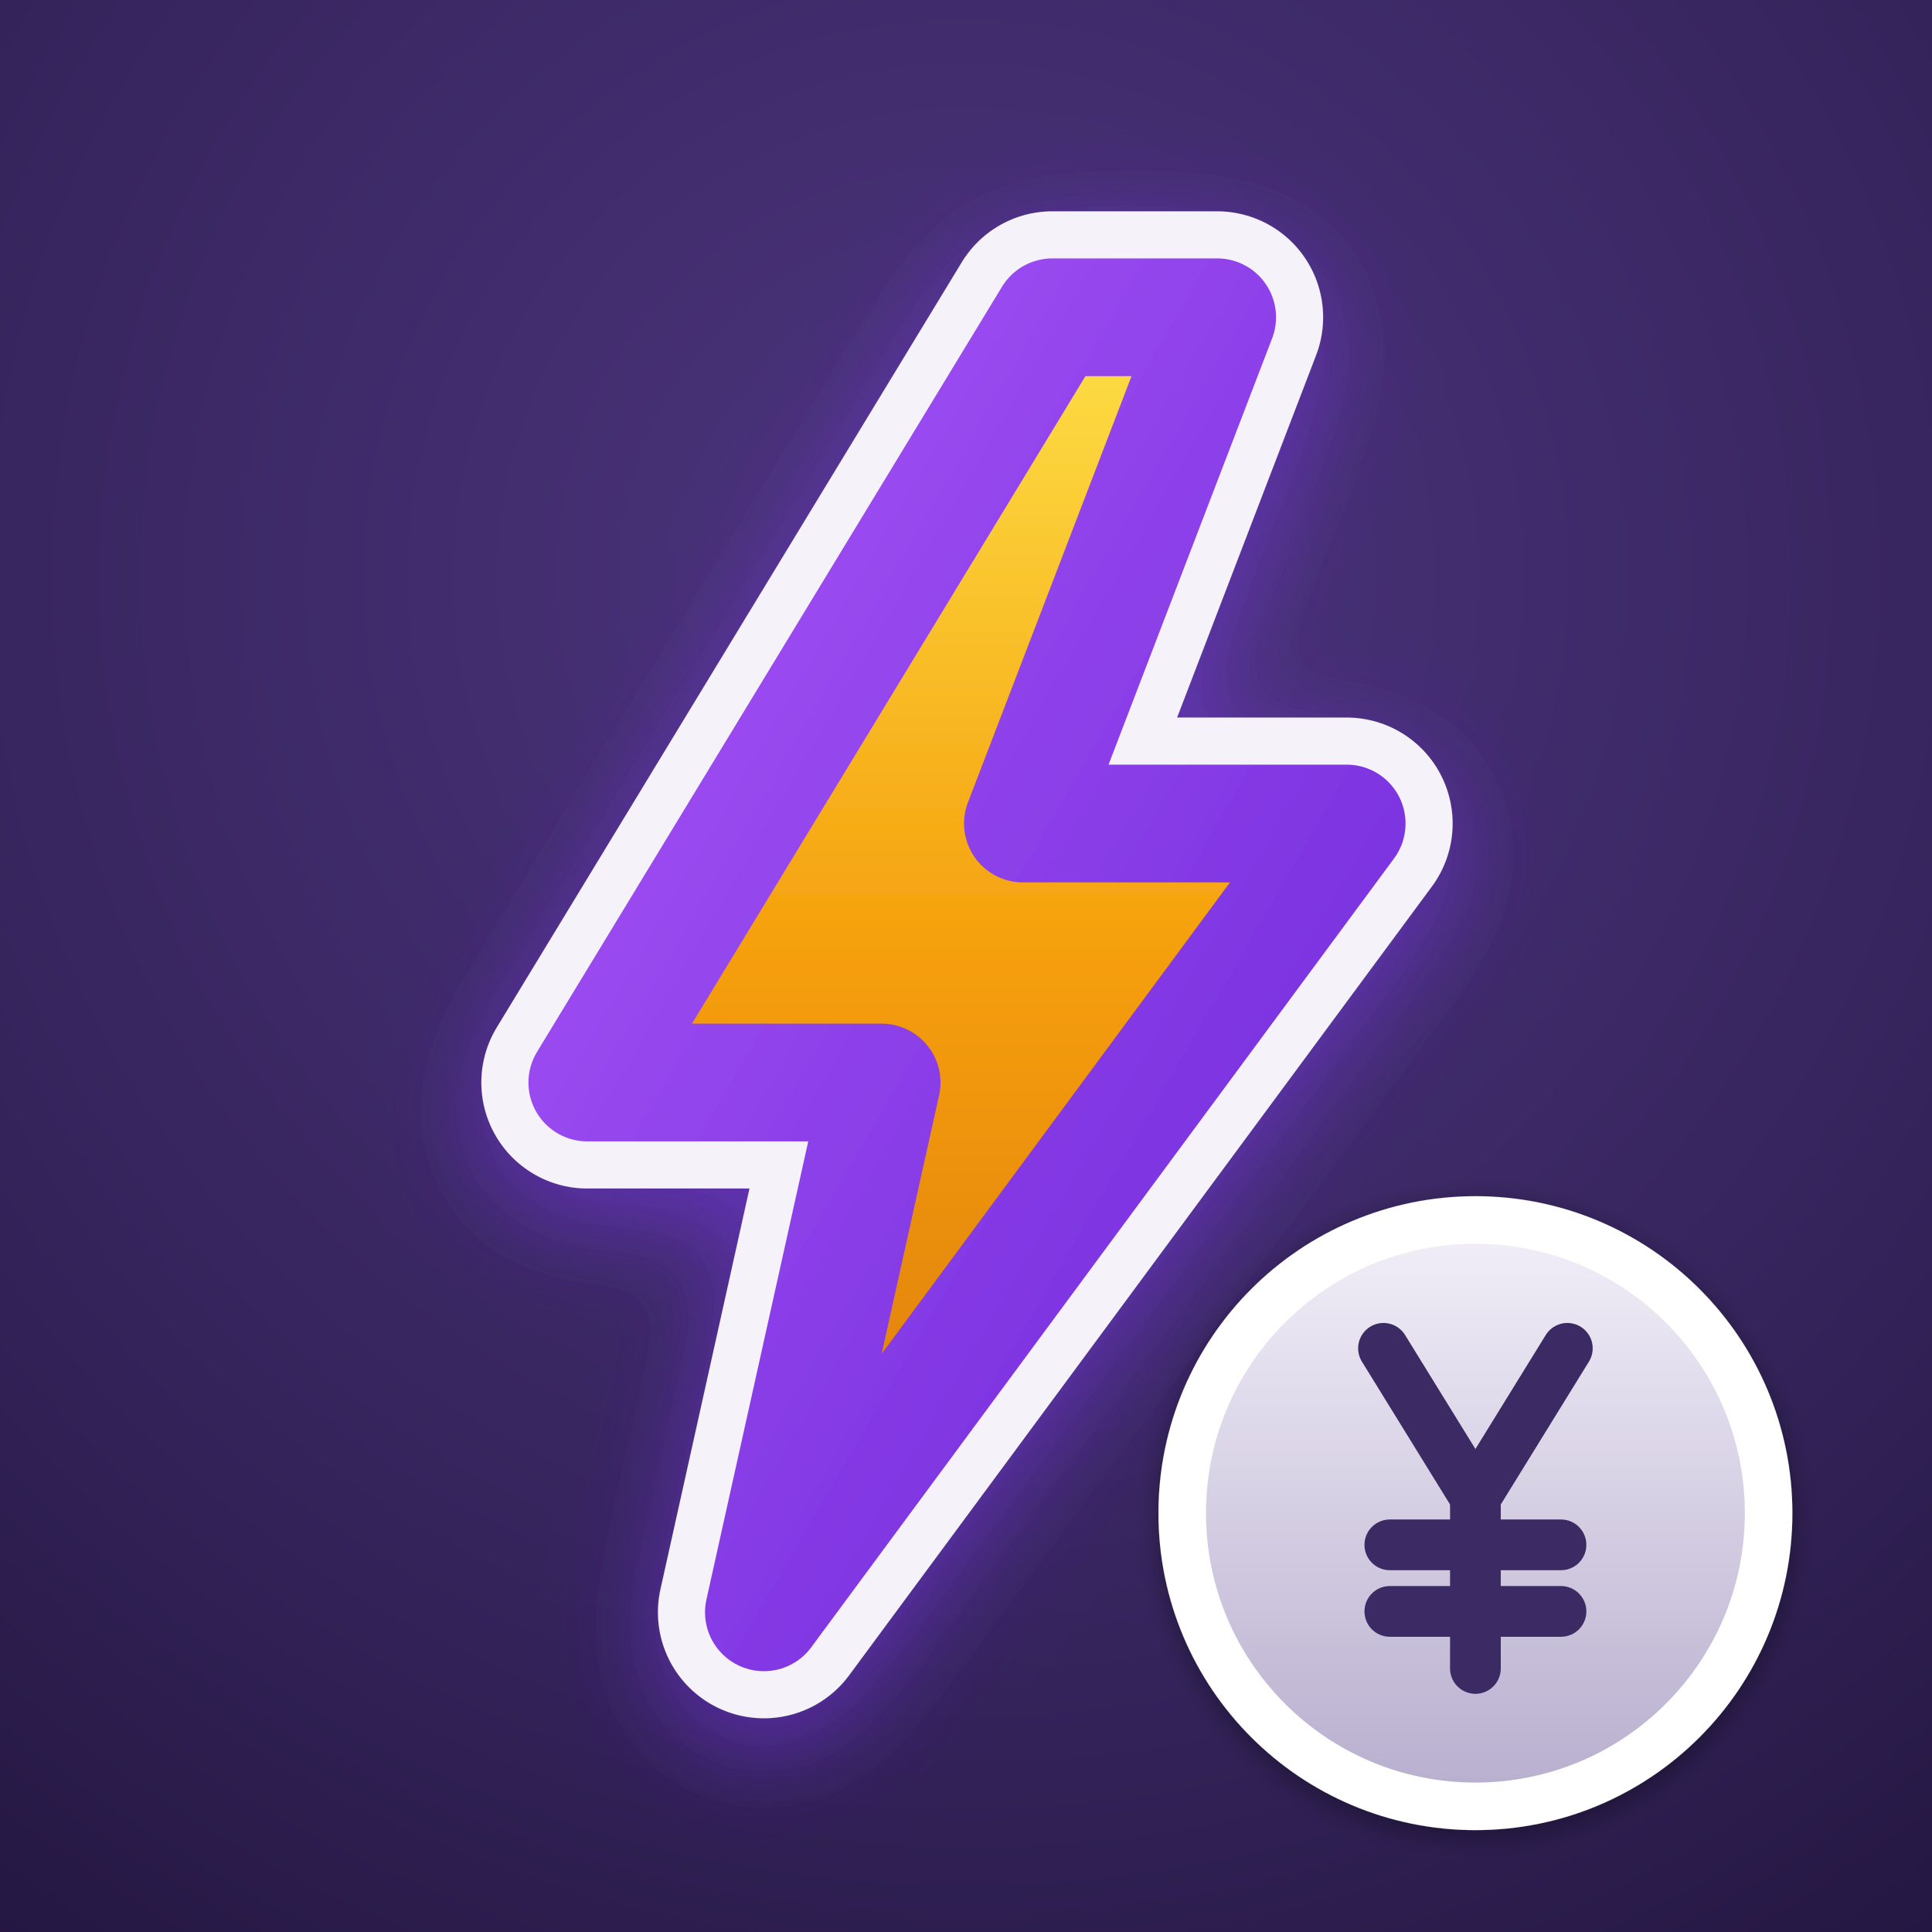
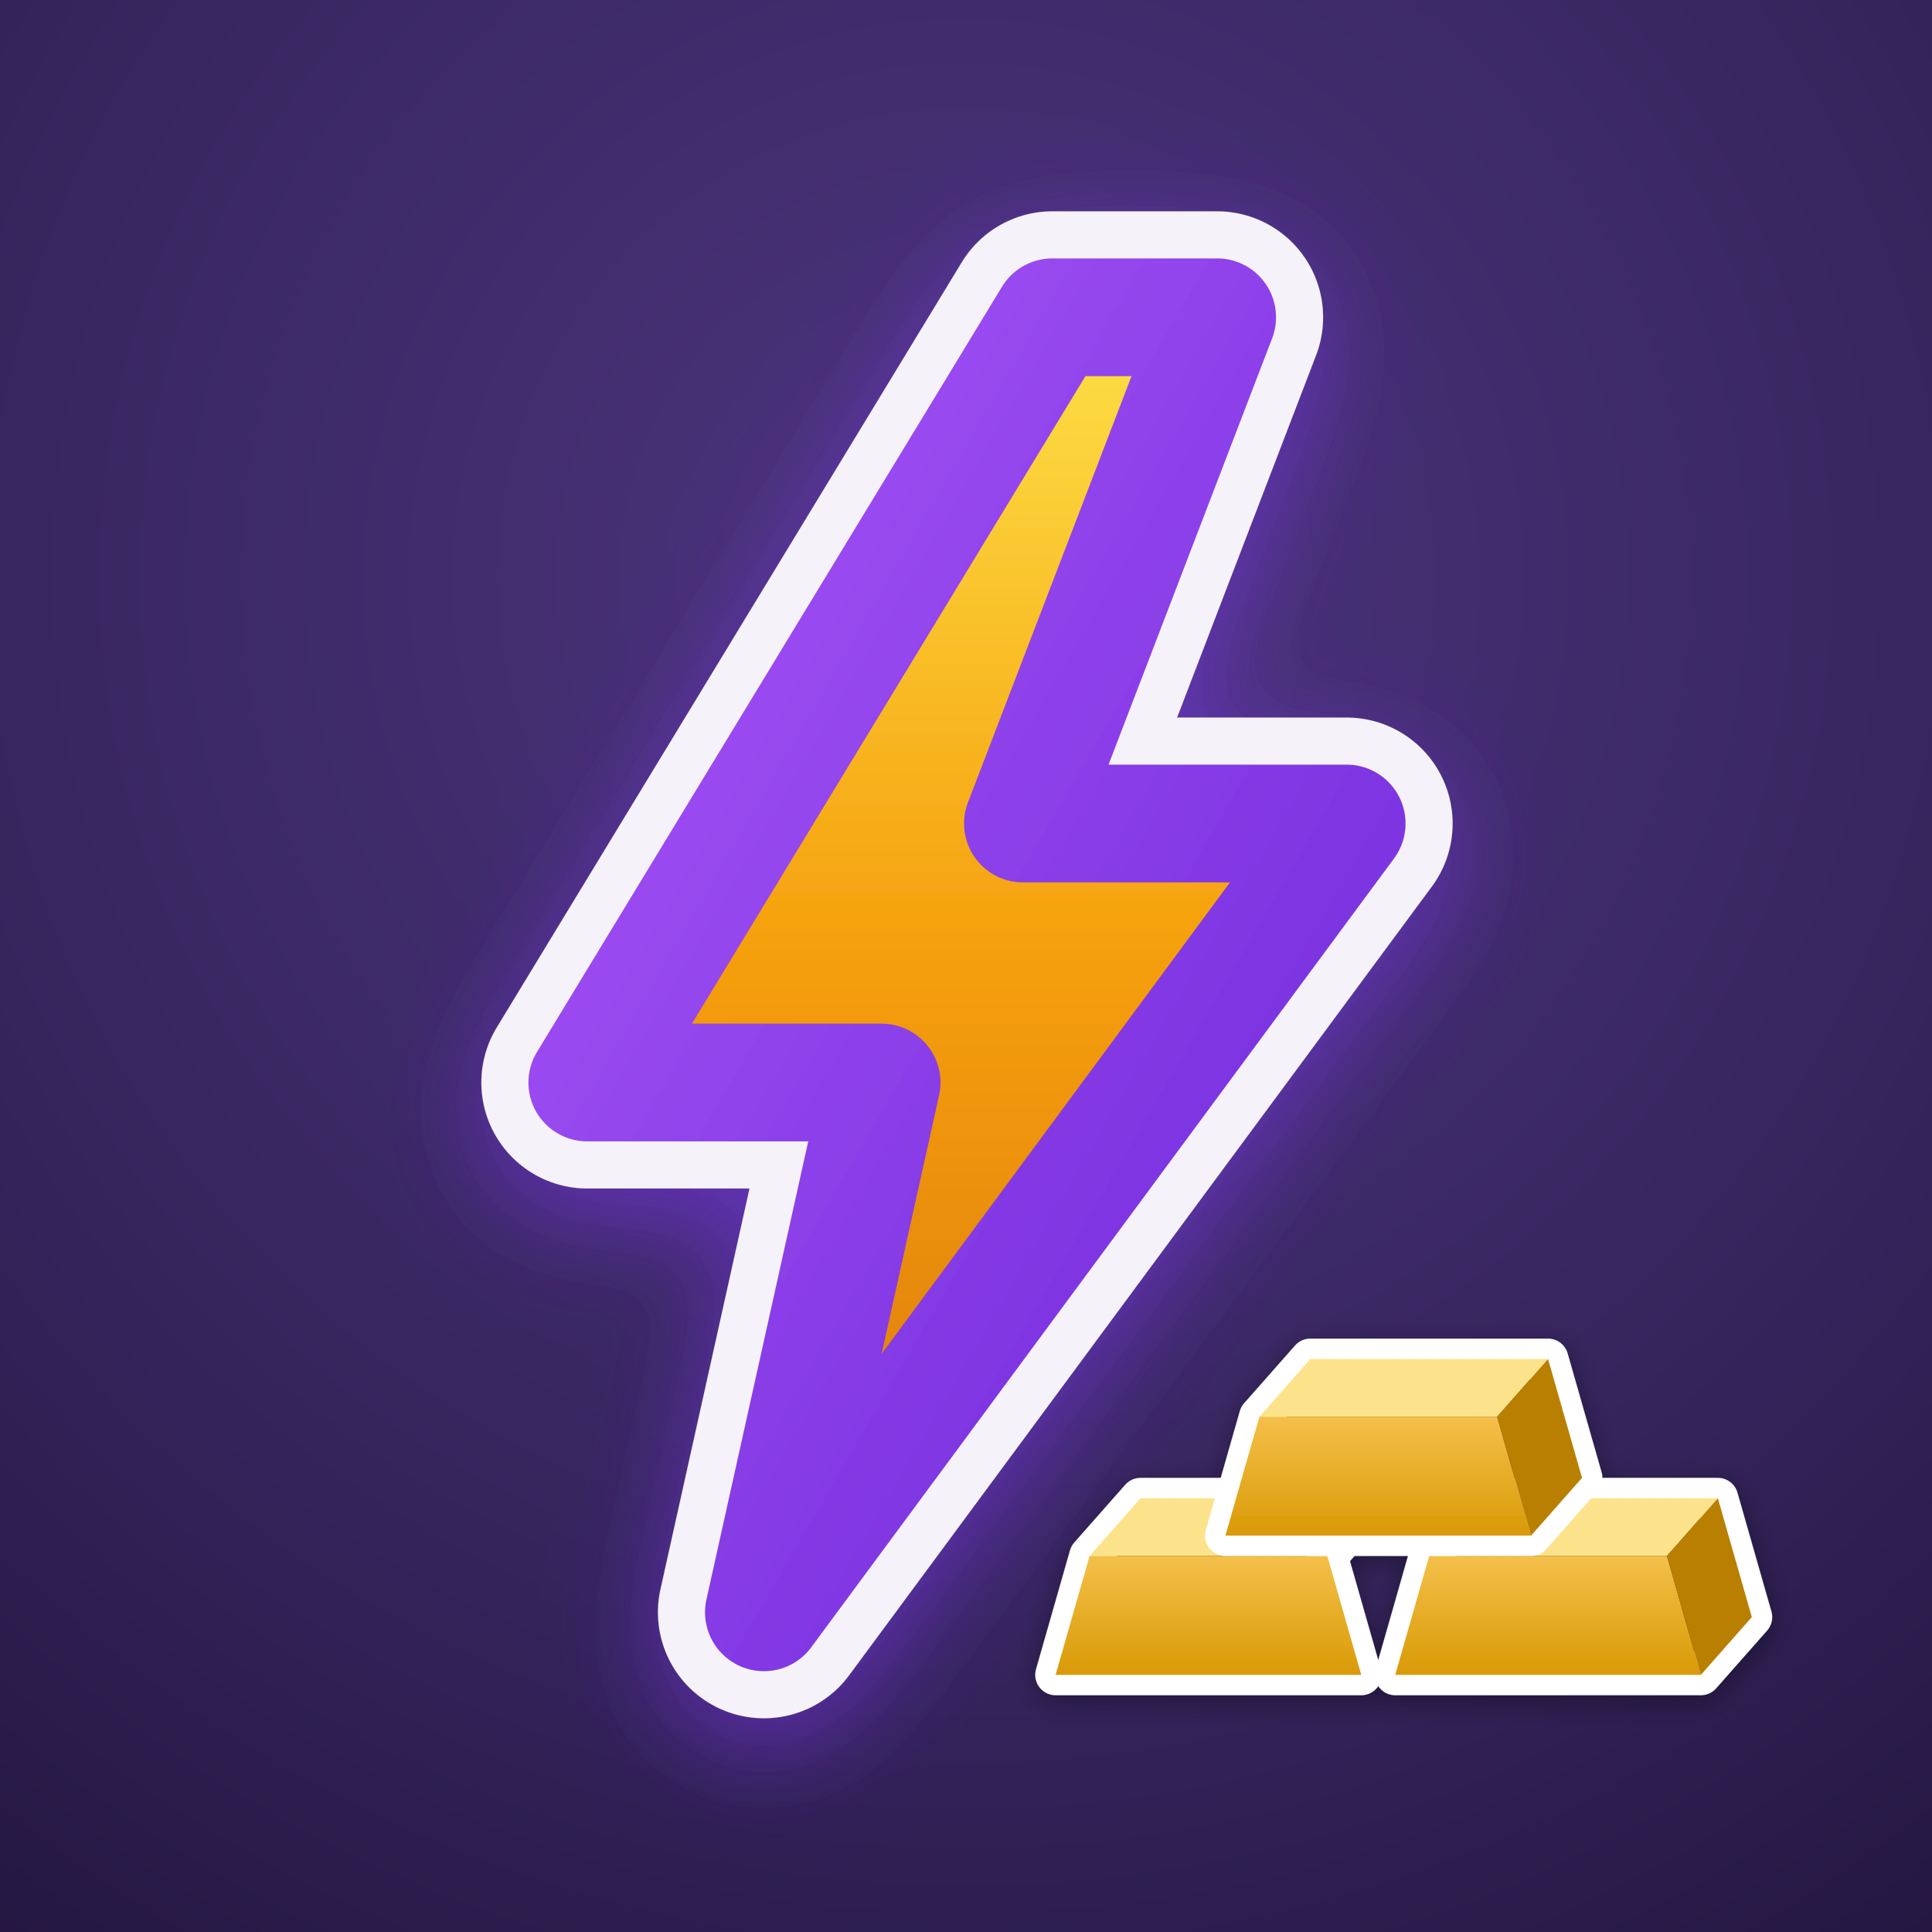
<svg xmlns="http://www.w3.org/2000/svg" width="512" height="512" viewBox="0 0 512 512">
  <defs>
    <radialGradient id="bgr" cx="0.5" cy="0.3" r="1.0">
      <stop offset="0" stop-color="#4d357e" />
      <stop offset="0.55" stop-color="#35245c" />
      <stop offset="1" stop-color="#1d1136" />
    </radialGradient>
    <linearGradient id="bolt" x1="0" y1="0" x2="0" y2="1">
      <stop offset="0" stop-color="#fde047" />
      <stop offset="0.5" stop-color="#f59e0b" />
      <stop offset="1" stop-color="#d97706" />
    </linearGradient>
    <linearGradient id="edge" x1="0" y1="0" x2="1" y2="1">
      <stop offset="0" stop-color="#a855f7" />
      <stop offset="1" stop-color="#6d28d9" />
    </linearGradient>
-     <linearGradient id="coin" x1="0" y1="0" x2="0" y2="1">
-       <stop offset="0" stop-color="#f0edf7" />
-       <stop offset="1" stop-color="#b9b0cf" />
+     <linearGradient id="gfront" x1="0" y1="0" x2="0" y2="1">
+       <stop offset="0" stop-color="#f4c04a" />
+       <stop offset="1" stop-color="#d99a06" />
    </linearGradient>
    <filter id="sh" x="-30%" y="-30%" width="160%" height="160%">
      <feDropShadow dx="0" dy="10" stdDeviation="18" flood-color="#7c3aed" flood-opacity="0.6" />
    </filter>
    <filter id="hsh" x="-50%" y="-50%" width="200%" height="200%">
      <feDropShadow dx="0" dy="4" stdDeviation="8" flood-color="#000" flood-opacity="0.35" />
    </filter>
  </defs>
  <rect width="512" height="512" fill="url(#bgr)" />
  <g transform="translate(48 56) scale(0.78)" filter="url(#sh)">
    <path d="M296 36 L138 296 L238 296 L198 476 L396 208 L286 208 L352 36 Z" fill="none" stroke="#f5f2fa" stroke-width="72" stroke-linejoin="round" />
    <path d="M296 36 L138 296 L238 296 L198 476 L396 208 L286 208 L352 36 Z" fill="url(#bolt)" stroke="url(#edge)" stroke-width="40" stroke-linejoin="round" />
  </g>
-   <g transform="translate(391 401) scale(0.42) translate(-256 -256)" filter="url(#hsh)">
-     <circle cx="256" cy="256" r="170" fill="none" stroke="#fff" stroke-width="60" />
-     <circle cx="256" cy="256" r="170" fill="url(#coin)" />
-     <g fill="none" stroke="#3b2b63" stroke-width="32" stroke-linecap="round">
-       <path d="M198 152 L256 246" />
-       <path d="M314 152 L256 246" />
-       <path d="M256 246 V354" />
-       <path d="M202 276 H310" />
-       <path d="M202 318 H310" />
+   <g transform="translate(372 402) scale(0.45) translate(-15 58)" filter="url(#hsh)">
+     <g>
+       <path d="M-190 35 L-10 35 L-30 -35 L0 -69 L-140 -69 L-170 -35 Z" fill="none" stroke="#fff" stroke-width="24" stroke-linejoin="round" />
+       <path d="M-170 -35 L-30 -35 L0 -69 L-140 -69 Z" fill="#fce38b" />
+       <path d="M-190 35 L-10 35 L-30 -35 L-170 -35 Z" fill="url(#gfront)" />
+     </g>
+     <g>
+       <path d="M10 35 L190 35 L220 1 L200 -69 L60 -69 L30 -35 Z" fill="none" stroke="#fff" stroke-width="24" stroke-linejoin="round" />
+       <path d="M30 -35 L170 -35 L200 -69 L60 -69 Z" fill="#fce38b" />
+       <path d="M10 35 L190 35 L170 -35 L30 -35 Z" fill="url(#gfront)" />
+       <path d="M190 35 L220 1 L200 -69 L170 -35 Z" fill="#b97f05" />
+     </g>
+     <g>
+       <path d="M-90 -47 L90 -47 L120 -81 L100 -151 L-40 -151 L-70 -117 Z" fill="none" stroke="#fff" stroke-width="24" stroke-linejoin="round" />
+       <path d="M-70 -117 L70 -117 L100 -151 L-40 -151 Z" fill="#fce38b" />
+       <path d="M-90 -47 L90 -47 L70 -117 L-70 -117 Z" fill="url(#gfront)" />
+       <path d="M90 -47 L120 -81 L100 -151 L70 -117 Z" fill="#b97f05" />
    </g>
  </g>
</svg>
